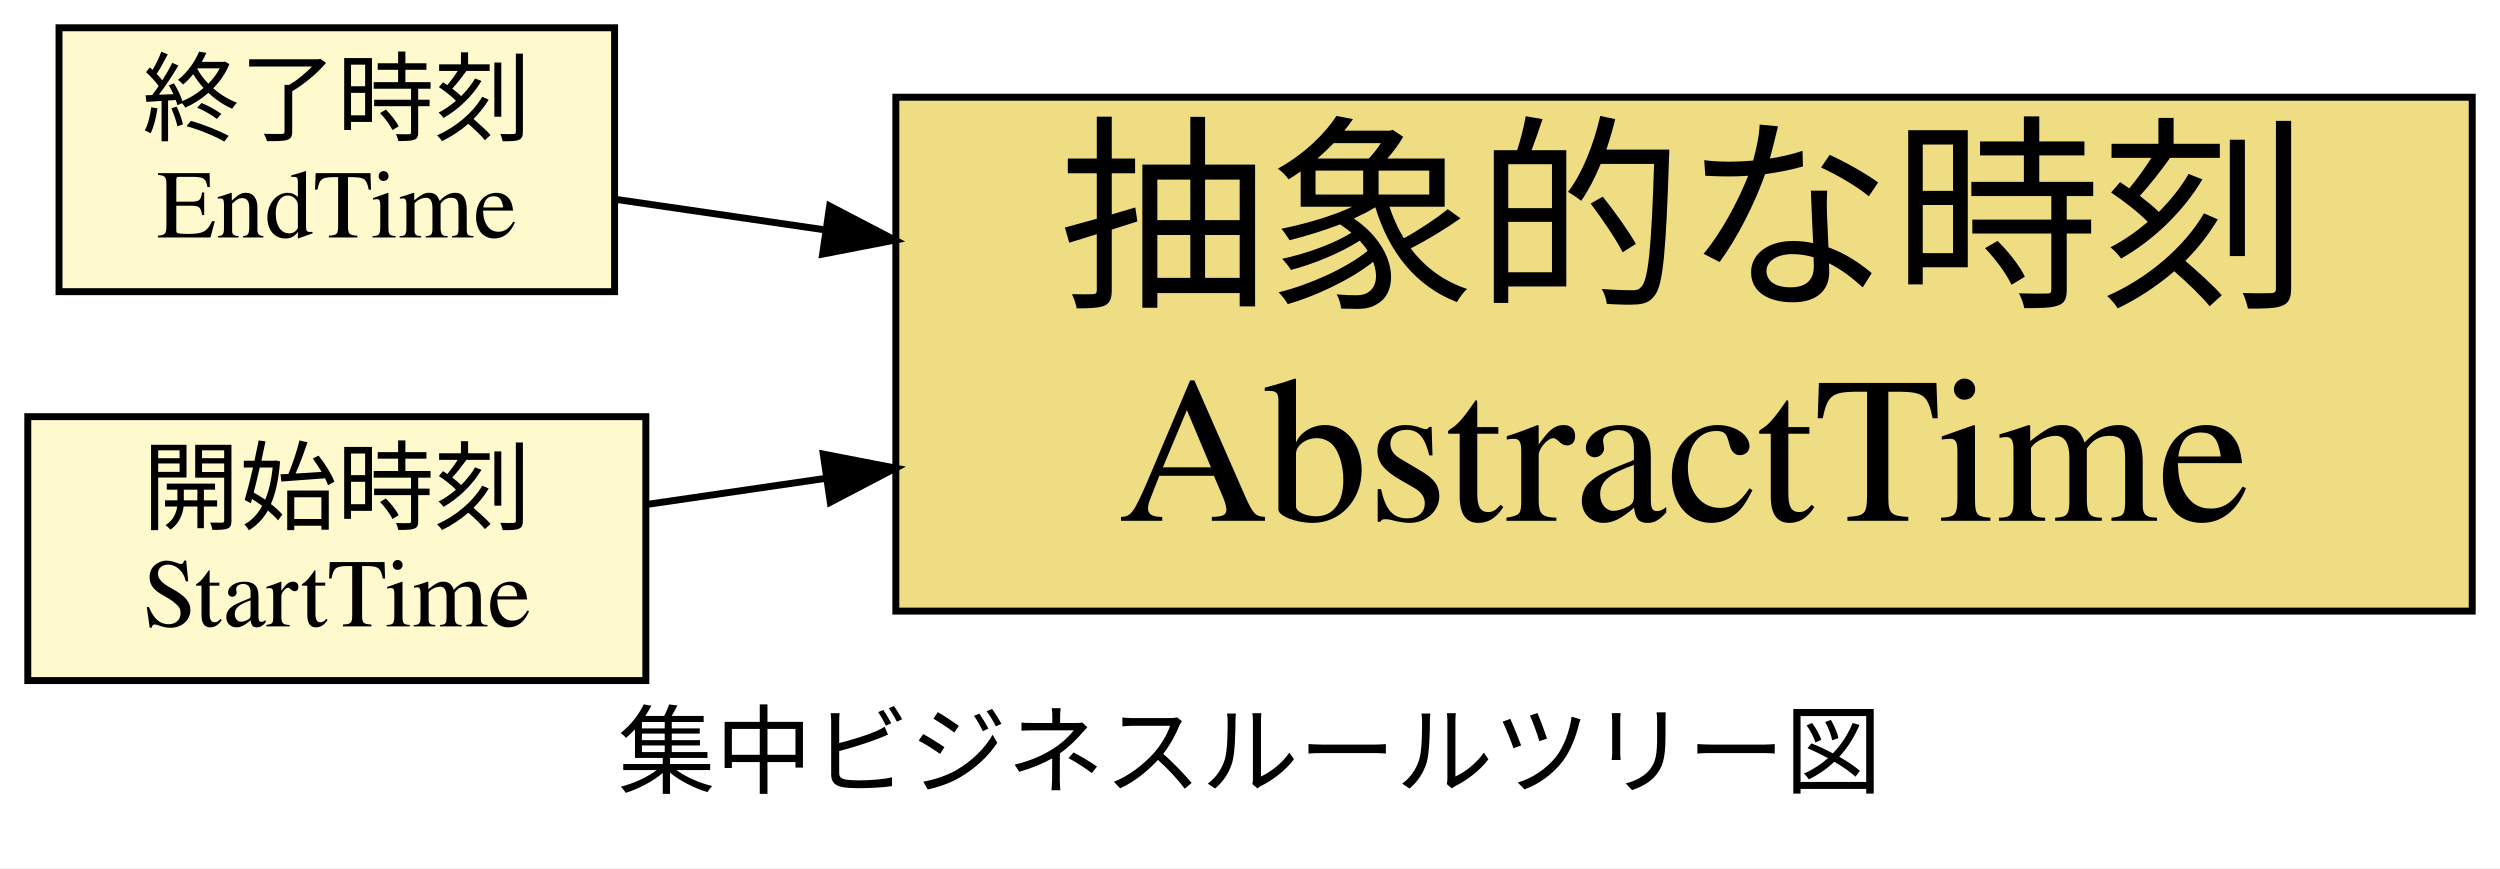
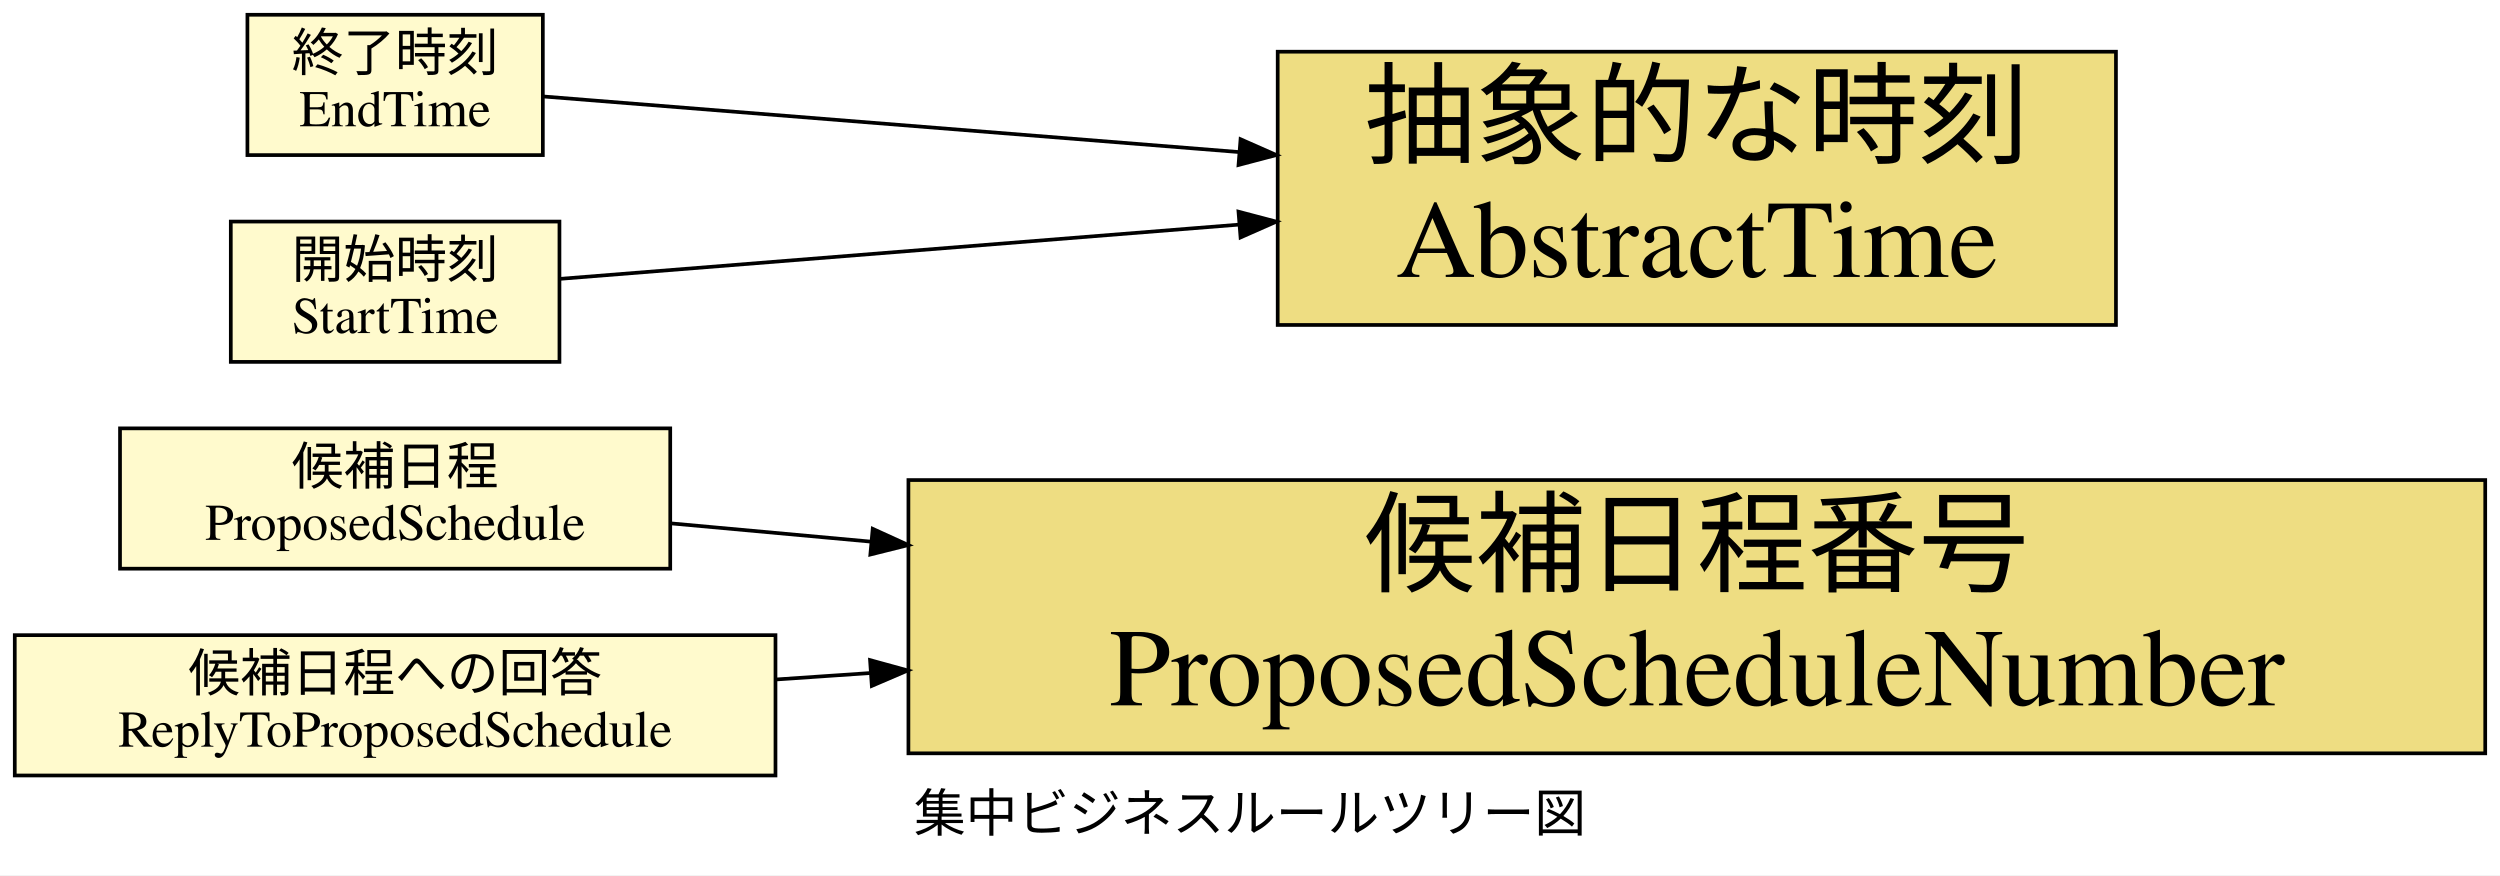
- <svg xmlns="http://www.w3.org/2000/svg" width="360pt" height="125pt" viewBox="0.00 0.00 360.00 125.00">
-   <g id="graph0" class="graph" transform="scale(1 1) rotate(0) translate(4 121)">
-     <polygon fill="white" stroke="transparent" points="-4,4 -4,-121 356,-121 356,4 -4,4" />
-     <text text-anchor="middle" x="176" y="-7.8" font-family="Times,serif" font-size="14.00">集中ビジネスルールツリー図</text>
+ <svg xmlns="http://www.w3.org/2000/svg" width="677pt" height="237pt" viewBox="0.00 0.00 677.00 237.00">
+   <g id="graph0" class="graph" transform="scale(1 1) rotate(0) translate(4 233)">
+     <polygon fill="white" stroke="transparent" points="-4,4 -4,-233 673,-233 673,4 -4,4" />
+     <text text-anchor="middle" x="334.5" y="-7.8" font-family="Times,serif" font-size="14.00">集中ビジネスルールツリー図</text>
    <g id="node1" class="node">
-       <polygon fill="#eedd82" stroke="black" points="352,-107 125,-107 125,-33 352,-33 352,-107" />
-       <text text-anchor="middle" x="238.5" y="-79" font-family="Times,serif" font-size="30.00">　抽象的な時刻</text>
-       <text text-anchor="middle" x="238.5" y="-46" font-family="Times,serif" font-size="30.00">AbstractTime</text>
+       <polygon fill="lemonchiffon" stroke="black" points="177.5,-117 28.5,-117 28.5,-79 177.5,-79 177.5,-117" />
+       <text text-anchor="middle" x="103" y="-101.8" font-family="Times,serif" font-size="14.00">候補日程</text>
+       <text text-anchor="middle" x="103" y="-86.8" font-family="Times,serif" font-size="14.00">ProposedSchedule</text>
    </g>
    <g id="node2" class="node">
-       <polygon fill="lemonchiffon" stroke="black" points="84.5,-117 4.5,-117 4.5,-79 84.5,-79 84.5,-117" />
-       <text text-anchor="middle" x="44.5" y="-101.8" font-family="Times,serif" font-size="14.00">終了時刻</text>
-       <text text-anchor="middle" x="44.5" y="-86.8" font-family="Times,serif" font-size="14.00">EndTime</text>
+       <polygon fill="#eedd82" stroke="black" points="669,-103 242,-103 242,-29 669,-29 669,-103" />
+       <text text-anchor="middle" x="455.5" y="-75" font-family="Times,serif" font-size="30.00">候補日程番号</text>
+       <text text-anchor="middle" x="455.5" y="-42" font-family="Times,serif" font-size="30.00">ProposedScheduleNumber</text>
+     </g>
+     <g id="edge3" class="edge">
+       <path fill="none" stroke="black" d="M177.9,-91.25C194.41,-89.75 212.74,-88.07 231.89,-86.32" />
+       <polygon fill="black" stroke="black" points="232.33,-89.8 241.97,-85.4 231.69,-82.83 232.33,-89.8" />
+     </g>
+     <g id="node3" class="node">
+       <polygon fill="lemonchiffon" stroke="black" points="206,-61 0,-61 0,-23 206,-23 206,-61" />
+       <text text-anchor="middle" x="103" y="-45.8" font-family="Times,serif" font-size="14.00">候補日程への回答</text>
+       <text text-anchor="middle" x="103" y="-30.8" font-family="Times,serif" font-size="14.00">ReplyToProposedSchedule</text>
+     </g>
+     <g id="edge4" class="edge">
+       <path fill="none" stroke="black" d="M206.32,-49.01C214.53,-49.57 222.99,-50.15 231.62,-50.74" />
+       <polygon fill="black" stroke="black" points="231.61,-54.25 241.83,-51.44 232.09,-47.26 231.61,-54.25" />
+     </g>
+     <g id="node4" class="node">
+       <polygon fill="#eedd82" stroke="black" points="569,-219 342,-219 342,-145 569,-145 569,-219" />
+       <text text-anchor="middle" x="455.5" y="-191" font-family="Times,serif" font-size="30.00">　抽象的な時刻</text>
+       <text text-anchor="middle" x="455.5" y="-158" font-family="Times,serif" font-size="30.00">AbstractTime</text>
+     </g>
+     <g id="node5" class="node">
+       <polygon fill="lemonchiffon" stroke="black" points="143,-229 63,-229 63,-191 143,-191 143,-229" />
+       <text text-anchor="middle" x="103" y="-213.8" font-family="Times,serif" font-size="14.00">終了時刻</text>
+       <text text-anchor="middle" x="103" y="-198.8" font-family="Times,serif" font-size="14.00">EndTime</text>
    </g>
    <g id="edge1" class="edge">
-       <path fill="none" stroke="black" d="M84.82,-92.27C93.97,-90.93 104.2,-89.44 114.91,-87.88" />
-       <polygon fill="black" stroke="black" points="115.47,-91.33 124.86,-86.43 114.46,-84.41 115.47,-91.33" />
+       <path fill="none" stroke="black" d="M143.19,-206.87C188.55,-203.25 265.51,-197.1 331.55,-191.82" />
+       <polygon fill="black" stroke="black" points="331.94,-195.3 341.63,-191.02 331.39,-188.32 331.94,-195.3" />
    </g>
-     <g id="node3" class="node">
-       <polygon fill="lemonchiffon" stroke="black" points="89,-61 0,-61 0,-23 89,-23 89,-61" />
-       <text text-anchor="middle" x="44.5" y="-45.8" font-family="Times,serif" font-size="14.00">開始時刻</text>
-       <text text-anchor="middle" x="44.5" y="-30.8" font-family="Times,serif" font-size="14.00">StartTime</text>
+     <g id="node6" class="node">
+       <polygon fill="lemonchiffon" stroke="black" points="147.5,-173 58.5,-173 58.5,-135 147.5,-135 147.5,-173" />
+       <text text-anchor="middle" x="103" y="-157.8" font-family="Times,serif" font-size="14.00">開始時刻</text>
+       <text text-anchor="middle" x="103" y="-142.8" font-family="Times,serif" font-size="14.00">StartTime</text>
    </g>
    <g id="edge2" class="edge">
-       <path fill="none" stroke="black" d="M89.07,-48.35C97.11,-49.53 105.86,-50.8 114.96,-52.13" />
-       <polygon fill="black" stroke="black" points="114.55,-55.61 124.95,-53.59 115.56,-48.68 114.55,-55.61" />
+       <path fill="none" stroke="black" d="M147.68,-157.49C193.49,-161.15 267.58,-167.07 331.47,-172.17" />
+       <polygon fill="black" stroke="black" points="331.38,-175.68 341.63,-172.98 331.94,-168.7 331.38,-175.68" />
    </g>
  </g>
</svg>
